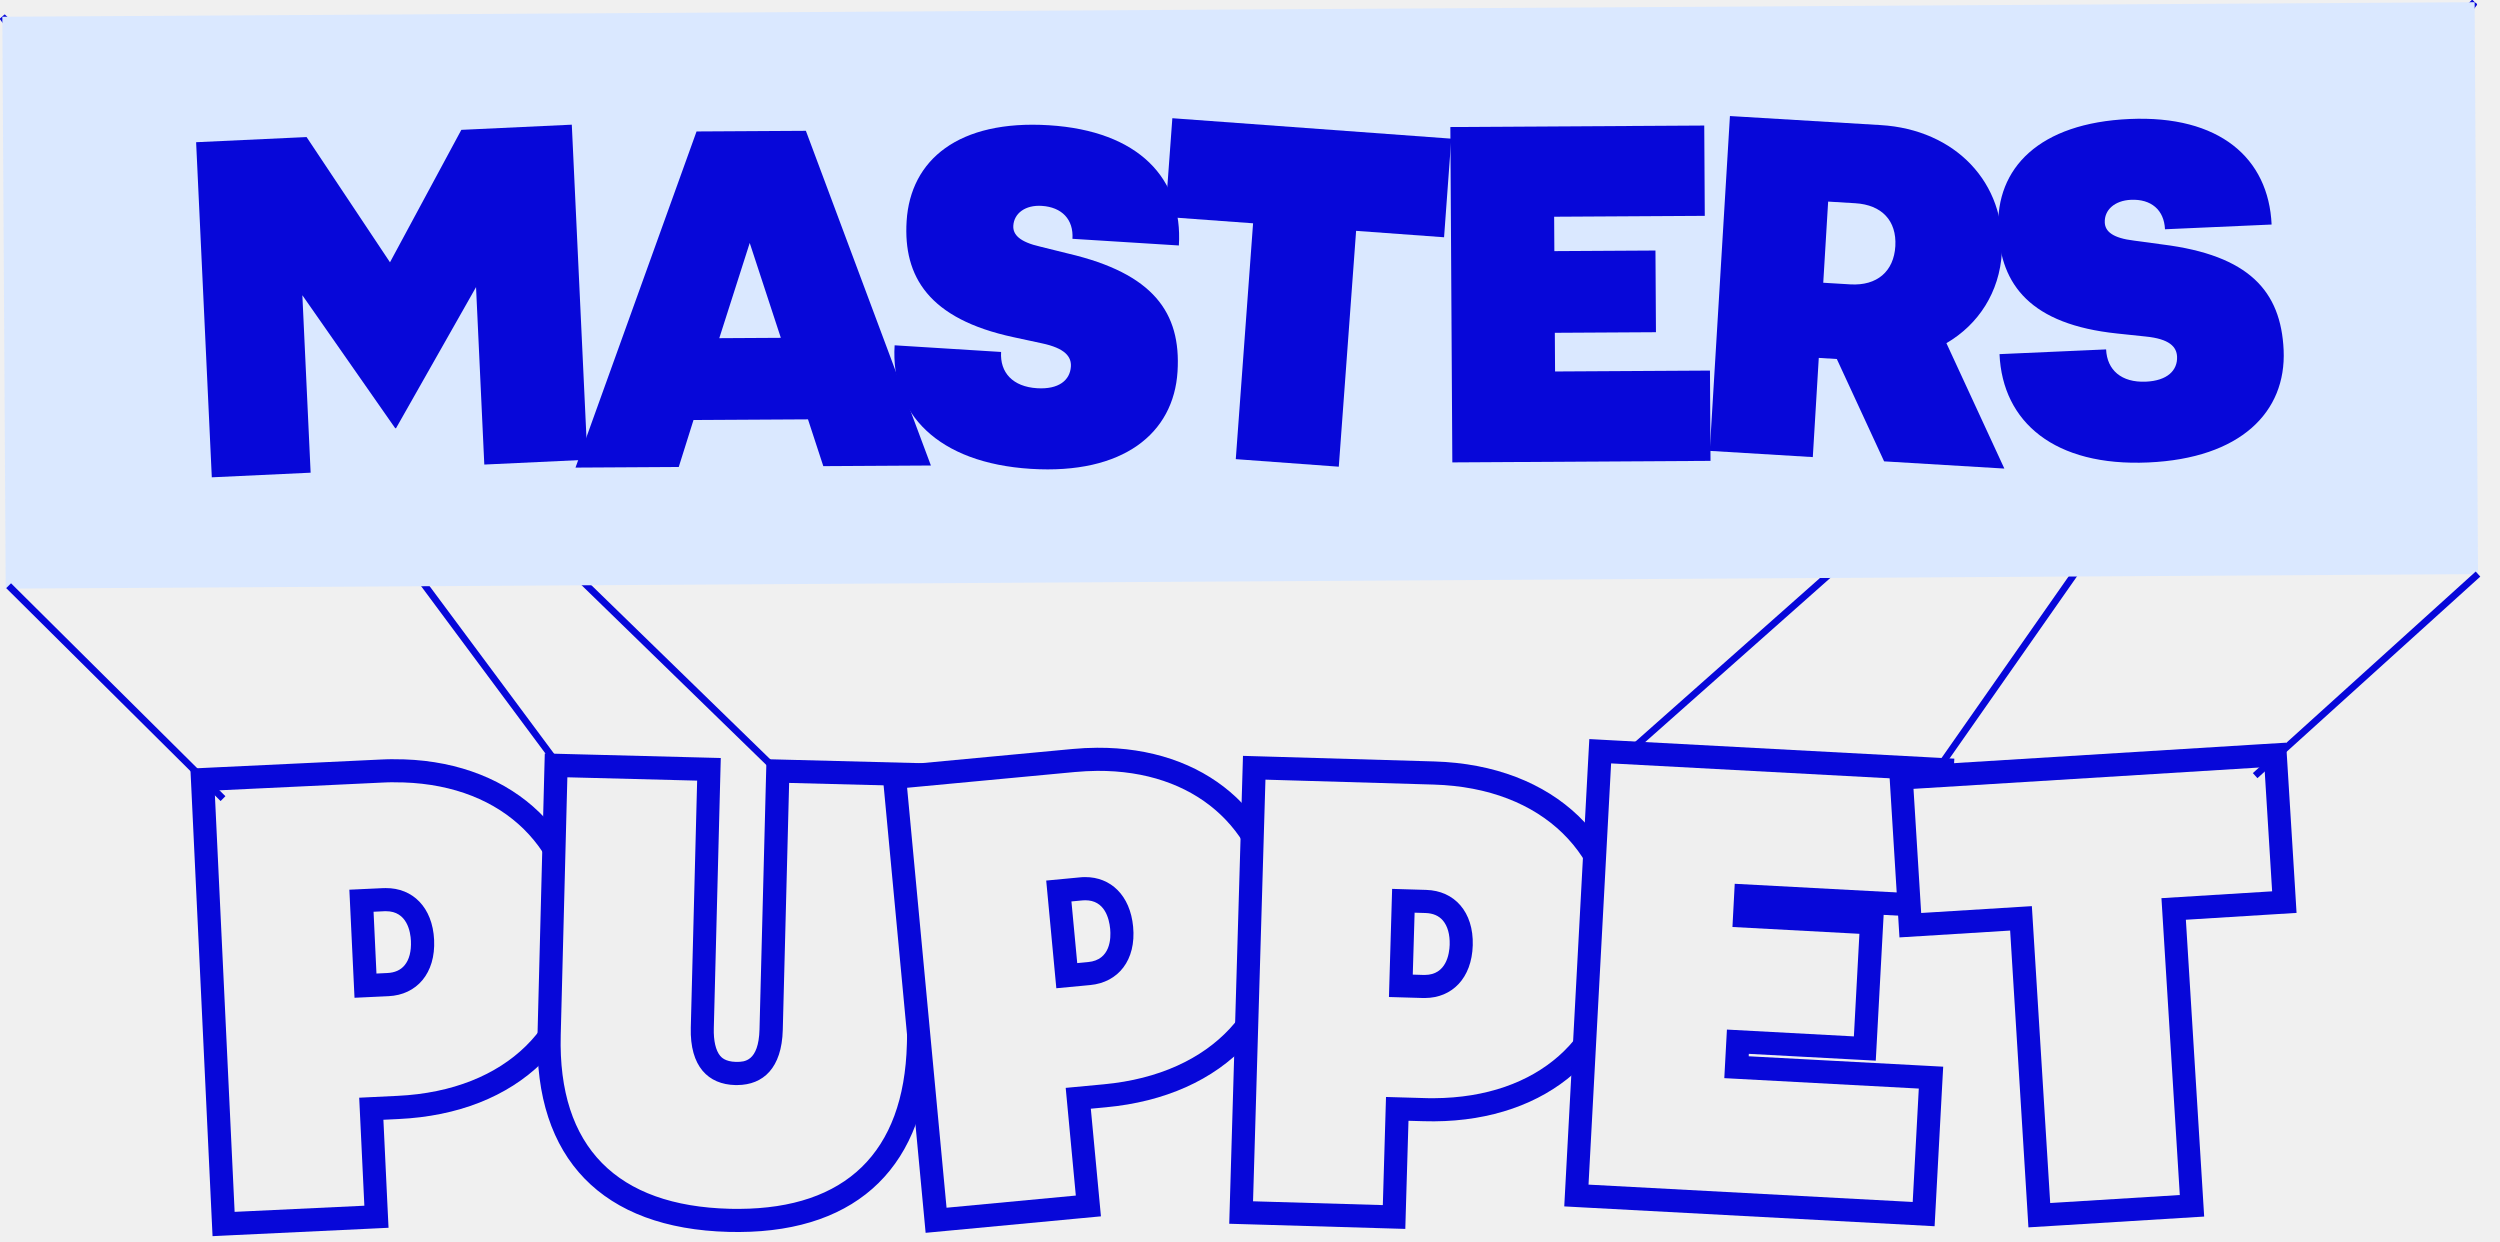
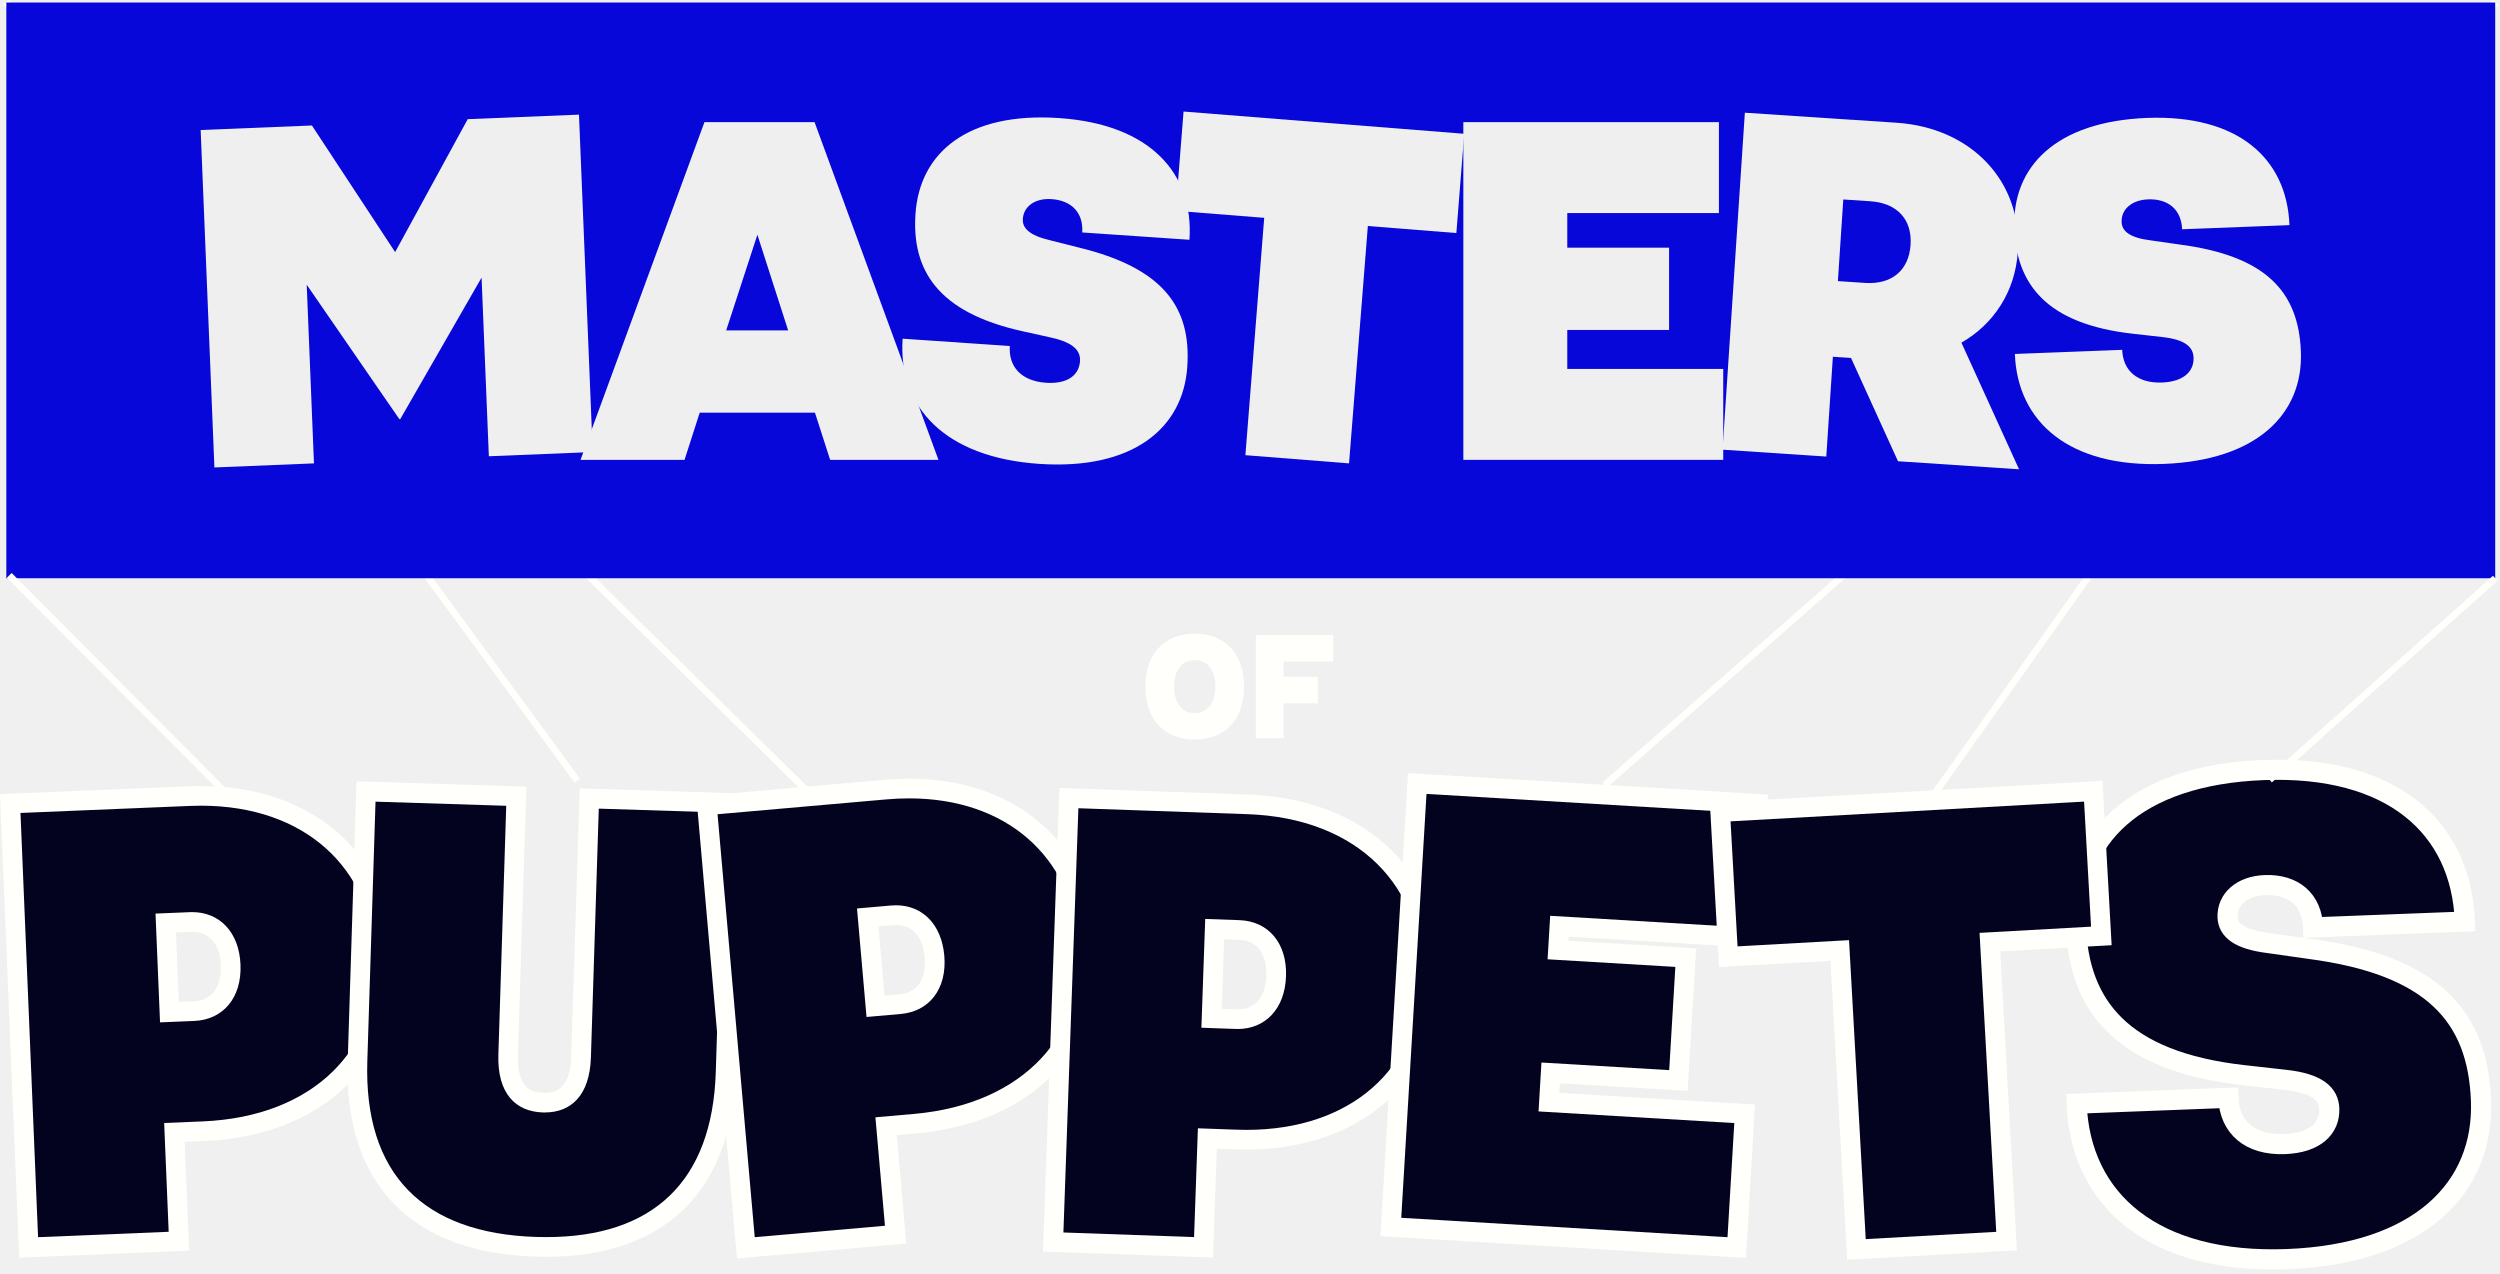
- <svg xmlns="http://www.w3.org/2000/svg" width="147" height="73" viewBox="0 0 147 73" fill="none">
-   <g clip-path="url(#clip0_809_180)">
-     <path d="M145.508 0.13L112.985 46.603" stroke="#0707D9" stroke-width="0.402" stroke-miterlimit="10" />
-     <path d="M145.508 0.129L94.856 45.033" stroke="#0707D9" stroke-width="0.402" stroke-miterlimit="10" />
-     <path d="M47.143 46.728L0.137 0.985L33.755 46.236" stroke="#0707D9" stroke-width="0.402" stroke-miterlimit="10" />
-     <path d="M11.908 45.838L22.471 45.337C22.698 45.326 22.926 45.321 23.147 45.32C29.511 45.282 33.802 49.027 34.081 54.859C34.213 57.632 33.255 60.17 31.389 61.999C29.468 63.884 26.709 64.96 23.407 65.116L21.829 65.19L22.131 71.541L13.144 71.968L11.905 45.838L11.908 45.838ZM21.49 57.958L22.813 57.896C23.439 57.865 23.958 57.624 24.316 57.194C24.698 56.732 24.881 56.075 24.846 55.297C24.776 53.809 23.947 52.892 22.689 52.9C22.651 52.9 22.617 52.9 22.58 52.9L21.257 52.962L21.494 57.958L21.49 57.958Z" fill="#EFEFEF" />
-     <path d="M23.155 46C29.264 45.964 33.153 49.612 33.405 54.89C33.653 60.13 29.86 64.129 23.379 64.436L21.121 64.545L21.424 70.896L13.796 71.257L12.623 46.483L22.509 46.014C22.726 46.002 22.944 45.997 23.158 45.996M20.845 58.669L22.848 58.575C24.5 58.498 25.619 57.233 25.526 55.266C25.436 53.352 24.266 52.21 22.684 52.22C22.64 52.22 22.593 52.22 22.545 52.221L20.542 52.314L20.845 58.665M23.147 44.64C22.916 44.641 22.677 44.646 22.439 44.658L12.554 45.127L11.194 45.193L11.26 46.552L12.433 71.326L12.498 72.686L13.859 72.62L21.486 72.259L22.846 72.193L22.78 70.834L22.544 65.842L23.441 65.799C26.913 65.636 29.825 64.49 31.868 62.489C33.877 60.52 34.905 57.801 34.762 54.831C34.47 48.697 29.803 44.604 23.147 44.643L23.147 44.64ZM21.965 53.611L22.608 53.58C22.635 53.58 22.662 53.58 22.689 53.579C23.944 53.572 24.139 54.801 24.162 55.328C24.189 55.937 24.063 56.43 23.79 56.758C23.556 57.042 23.214 57.193 22.779 57.213L22.136 57.244L21.965 53.607L21.965 53.611Z" fill="#0707D9" />
-     <path d="M43.483 71.762C43.283 71.763 43.079 71.764 42.871 71.755C35.87 71.575 32.109 67.702 32.286 60.848L32.693 45.008L41.688 45.237L41.298 60.441C41.276 61.356 41.457 62.075 41.83 62.519C42.152 62.901 42.63 63.105 43.256 63.119L43.348 63.118C44.63 63.111 45.302 62.246 45.346 60.543L45.736 45.339L54.411 45.563L54.005 61.403C53.83 68.138 50.194 71.719 43.483 71.758L43.483 71.762Z" fill="#EFEFEF" />
-     <path d="M33.358 45.705L40.992 45.901L40.618 60.429C40.56 62.717 41.648 63.764 43.236 63.802C43.274 63.802 43.315 63.802 43.352 63.802C44.883 63.793 45.969 62.797 46.027 60.563L46.401 46.036L53.715 46.224L53.325 61.387C53.158 67.799 49.694 71.046 43.48 71.082C43.286 71.083 43.089 71.085 42.892 71.076C36.309 70.907 32.798 67.477 32.971 60.864L33.361 45.701M32.033 44.309L31.997 45.669L31.606 60.832C31.418 68.124 35.412 72.245 42.852 72.436C43.066 72.441 43.277 72.443 43.485 72.442C50.522 72.4 54.499 68.488 54.679 61.423L55.069 46.26L55.105 44.9L53.745 44.864L46.43 44.676L45.069 44.64L45.033 46L44.659 60.527C44.609 62.431 43.752 62.436 43.337 62.439C43.313 62.439 43.29 62.439 43.266 62.439C42.633 62.422 42.417 62.165 42.345 62.081C42.085 61.77 41.952 61.196 41.972 60.458L42.346 45.931L42.382 44.571L41.021 44.535L33.387 44.338L32.026 44.302L32.033 44.309Z" fill="#0707D9" />
-     <path d="M52.596 45.704L63.125 44.717C63.594 44.674 64.06 44.651 64.516 44.648C70.465 44.613 74.645 48.164 75.164 53.692C75.709 59.495 71.615 63.809 64.975 64.433L63.405 64.581L64 70.914L55.042 71.752L52.596 45.707L52.596 45.704ZM62.726 57.368L64.045 57.245C64.671 57.187 65.18 56.919 65.514 56.475C65.875 55.997 66.027 55.333 65.955 54.555C65.82 53.108 65.016 52.249 63.805 52.256C63.73 52.257 63.656 52.257 63.577 52.268L62.258 52.391L62.726 57.368Z" fill="#EFEFEF" />
-     <path d="M64.519 45.327C70.241 45.294 74.012 48.695 74.488 53.757C74.978 58.979 71.376 63.151 64.914 63.756L62.663 63.967L63.258 70.299L55.657 71.014L53.338 46.321L63.19 45.396C63.645 45.353 64.088 45.333 64.519 45.327ZM62.112 58.109L64.107 57.921C65.756 57.765 66.813 56.453 66.628 54.49C66.454 52.642 65.305 51.564 63.798 51.573C63.702 51.573 63.607 51.577 63.512 51.588L61.517 51.777L62.112 58.109ZM64.511 43.968C64.035 43.971 63.549 43.994 63.059 44.041L53.207 44.966L51.854 45.093L51.981 46.445L54.3 71.137L54.427 72.49L55.78 72.363L63.382 71.648L64.735 71.521L64.608 70.169L64.14 65.192L65.034 65.108C68.495 64.785 71.351 63.508 73.298 61.412C75.211 59.355 76.113 56.589 75.837 53.63C75.282 47.722 70.835 43.931 64.508 43.968L64.511 43.968ZM63 53.005L63.642 52.944C63.7 52.94 63.755 52.936 63.809 52.936C64.948 52.929 65.217 53.988 65.278 54.62C65.329 55.164 65.306 56.445 63.983 56.569L63.341 56.63L63 53.005Z" fill="#0707D9" />
-     <path d="M72.979 71.297L73.747 45.148L84.317 45.46C90.982 45.655 95.34 49.828 95.164 55.842C95 61.438 90.645 65.224 84.328 65.261C84.134 65.262 83.937 65.263 83.736 65.254L82.158 65.209L81.971 71.567L72.979 71.304L72.979 71.297ZM83.694 58.004L83.789 58.003C85.058 57.996 85.875 57.063 85.921 55.567C85.966 54.027 85.171 53.045 83.845 53.006L82.521 52.966L82.374 57.964L83.697 58.004L83.694 58.004Z" fill="#EFEFEF" />
-     <path d="M74.408 45.844L84.298 46.133C90.785 46.322 94.646 50.348 94.484 55.815C94.334 60.905 90.481 64.538 84.325 64.574C84.137 64.575 83.947 64.576 83.756 64.567L81.497 64.502L81.31 70.86L73.679 70.636L74.408 45.848M83.793 58.683C85.388 58.673 86.541 57.511 86.598 55.586C86.655 53.614 85.515 52.374 83.861 52.326L81.857 52.266L81.67 58.624L83.674 58.683C83.715 58.683 83.752 58.683 83.793 58.683ZM73.087 44.448L73.047 45.808L72.319 70.597L72.279 71.957L73.64 71.996L81.271 72.22L82.632 72.26L82.671 70.9L82.819 65.902L83.717 65.927C83.924 65.933 84.128 65.935 84.332 65.934C91.043 65.894 95.669 61.846 95.845 55.855C96.035 49.432 91.41 44.979 84.337 44.773L74.447 44.484L73.087 44.445L73.087 44.448ZM83.071 57.303L83.179 53.666L83.822 53.685C84.26 53.7 84.602 53.844 84.841 54.125C85.119 54.45 85.258 54.942 85.241 55.55C85.224 56.081 85.05 57.319 83.785 57.326C83.761 57.327 83.738 57.327 83.714 57.327L83.071 57.307L83.071 57.303Z" fill="#0707D9" />
-     <path d="M92.692 70.296L94.096 44.175L114.198 45.25L113.766 53.278L102.646 52.681L102.585 53.864L110.05 54.262L109.655 61.654L102.186 61.253L102.107 62.752L113.543 63.365L113.114 71.39L92.692 70.296Z" fill="#EFEFEF" />
-     <path d="M94.736 44.888L113.481 45.892L113.122 52.561L102.002 51.967L101.868 54.507L109.333 54.908L109.008 60.94L101.543 60.539L101.389 63.395L112.825 64.008L112.467 70.676L93.405 69.656L94.733 44.891M93.452 43.457L93.378 44.814L92.051 69.579L91.978 70.936L93.335 71.01L112.396 72.029L113.754 72.103L113.828 70.746L114.186 64.078L114.26 62.721L112.902 62.648L102.824 62.109L102.83 61.966L108.938 62.294L110.295 62.367L110.369 61.011L110.694 54.978L110.758 53.795L113.052 53.917L114.409 53.991L114.483 52.634L114.842 45.966L114.915 44.609L113.558 44.536L94.813 43.531L93.455 43.457L93.452 43.457Z" fill="#0707D9" />
-     <path d="M118.835 54.002L112.323 54.404L111.789 45.746L133.789 44.389L134.323 53.048L127.815 53.45L128.89 70.902L119.91 71.458L118.835 54.002Z" fill="#EFEFEF" />
-     <path d="M133.15 45.111L133.601 52.41L127.093 52.812L128.172 70.267L120.552 70.737L119.473 53.281L112.965 53.683L112.514 46.384L133.154 45.111M134.424 43.669L133.067 43.751L112.428 45.025L111.071 45.108L111.154 46.464L111.605 53.763L111.688 55.119L113.045 55.036L118.196 54.717L119.189 70.813L119.271 72.169L120.628 72.086L128.248 71.617L129.605 71.534L129.522 70.178L128.529 54.081L133.681 53.762L135.037 53.679L134.955 52.323L134.504 45.024L134.421 43.669L134.424 43.669Z" fill="#0707D9" />
-     <path d="M145.509 0.13L0.137 0.985L0.335 34.613L145.706 33.758L145.509 0.13Z" fill="#DAE8FF" />
-     <path d="M11.532 8.362L18.027 8.059L22.931 15.423L27.127 7.635L33.622 7.331L34.544 27.032L28.477 27.316L27.991 16.882L23.288 25.177L23.236 25.177L17.779 17.361L18.265 27.794L12.454 28.066L11.532 8.365L11.532 8.362Z" fill="#0707D9" />
-     <path d="M47.386 7.692L54.737 27.372L48.41 27.409L47.51 24.658L40.778 24.697L39.91 27.459L33.839 27.495L40.957 7.73L47.383 7.692L47.386 7.692ZM45.913 19.864L44.084 14.286L42.294 19.885L45.913 19.864Z" fill="#0707D9" />
-     <path d="M69.321 14.434L63.06 14.042C63.132 12.906 62.441 12.179 61.253 12.105C60.293 12.046 59.63 12.536 59.583 13.267C59.549 13.797 59.953 14.227 61.179 14.505L62.827 14.914C67.8 16.084 69.457 18.366 69.239 21.848C69.012 25.483 66.047 27.907 60.619 27.569C55.141 27.227 52.355 24.317 52.604 20.304L58.865 20.695C58.79 21.906 59.55 22.741 60.986 22.828C62.248 22.905 62.915 22.364 62.968 21.558C63.006 20.977 62.629 20.473 61.253 20.185L59.601 19.828C54.598 18.756 53.107 16.256 53.309 13.001C53.533 9.393 56.369 7.035 61.671 7.364C66.972 7.693 69.56 10.516 69.318 14.427L69.321 14.434Z" fill="#0707D9" />
-     <path d="M85.336 8.149L84.911 13.951L79.739 13.574L78.721 27.442L72.664 26.998L73.681 13.13L68.509 12.752L68.934 6.951L85.336 8.153L85.336 8.149Z" fill="#0707D9" />
-     <path d="M100.21 7.382L100.241 12.692L91.384 12.744L91.396 14.766L97.341 14.731L97.37 19.534L91.424 19.569L91.438 21.843L100.546 21.79L100.578 27.099L85.397 27.189L85.281 7.47L100.21 7.382Z" fill="#0707D9" />
-     <path d="M110.584 7.355C114.981 7.618 117.958 10.762 117.71 14.853C117.571 17.175 116.34 19.076 114.449 20.178L117.856 27.552L110.786 27.128L108.005 21.11L106.944 21.045L106.593 26.877L100.533 26.512L101.72 6.823L110.584 7.355ZM108.803 16.721C110.368 16.813 111.359 15.961 111.446 14.472C111.532 12.982 110.653 12.043 109.087 11.95L107.495 11.854L107.207 16.625L108.799 16.721L108.803 16.721Z" fill="#0707D9" />
-     <path d="M133.568 13.203L127.301 13.481C127.25 12.343 126.487 11.694 125.297 11.749C124.338 11.792 123.729 12.35 123.761 13.084C123.784 13.614 124.232 13.999 125.481 14.148L127.163 14.376C132.231 15.012 134.121 17.105 134.278 20.589C134.439 24.225 131.751 26.954 126.313 27.193C120.828 27.436 117.748 24.84 117.571 20.823L123.839 20.545C123.893 21.758 124.738 22.504 126.176 22.442C127.441 22.387 128.047 21.778 128.011 20.969C127.984 20.388 127.56 19.925 126.161 19.787L124.483 19.61C119.394 19.075 117.642 16.75 117.501 13.491C117.34 9.879 119.906 7.232 125.215 6.997C130.499 6.762 133.395 9.291 133.571 13.206L133.568 13.203Z" fill="#0707D9" />
-     <path d="M0.507 34.439L13.112 46.959" stroke="#0707D9" stroke-width="0.402" stroke-miterlimit="10" />
-     <path d="M132.602 45.607L145.706 33.755" stroke="#0707D9" stroke-width="0.402" stroke-miterlimit="10" />
-   </g>
-   <defs>
-     <clipPath id="clip0_809_180">
-       <rect width="145.649" height="72.02" fill="white" transform="translate(0 0.856696) rotate(-0.33701)" />
-     </clipPath>
-   </defs>
+ <svg xmlns="http://www.w3.org/2000/svg" width="373" height="190" viewBox="0 0 373 190" fill="none">
+   <path d="M367.757 137.494L345.118 138.365C344.957 134.256 342.216 131.898 337.929 132.059C334.462 132.191 332.249 134.198 332.351 136.842C332.425 138.761 334.037 140.16 338.537 140.716L344.605 141.58C362.898 143.983 369.677 151.578 370.16 164.176C370.666 177.316 360.897 187.101 341.263 187.855C321.454 188.617 310.387 179.176 309.83 164.667L332.469 163.795C332.637 168.175 335.671 170.892 340.875 170.695C345.441 170.519 347.639 168.329 347.529 165.414C347.449 163.312 345.917 161.634 340.867 161.1L334.807 160.419C316.441 158.382 310.175 149.945 309.72 138.175C309.214 125.13 318.544 115.631 337.716 114.891C356.8 114.158 367.207 123.35 367.757 137.494Z" fill="#03031F" stroke="#FFFFFB" stroke-width="3" stroke-miterlimit="10" />
+   <path d="M1.532 119.886L28.252 118.78C28.831 118.758 29.41 118.743 29.975 118.743C46.076 118.743 56.871 128.272 57.487 143.016C57.78 150.025 55.325 156.412 50.583 161.012C45.695 165.743 38.696 168.431 30.326 168.776L26.024 168.951L26.699 185.182L4.28 186.112L1.532 119.886ZM25.277 151.014L28.927 150.86C32.481 150.714 34.584 148.07 34.416 143.968C34.255 140.006 32.049 137.552 28.67 137.552C28.575 137.552 28.48 137.552 28.377 137.552L24.727 137.706L25.277 151.007V151.014Z" fill="#03031F" />
+   <path d="M29.967 120.208C45.578 120.208 55.457 129.591 56.014 143.075C56.571 156.463 46.823 166.622 30.26 167.311L24.493 167.552L25.167 183.783L5.68 184.589L3.056 121.292L28.311 120.245C28.868 120.223 29.425 120.208 29.975 120.208M23.877 152.538L28.992 152.325C33.214 152.149 36.094 148.941 35.882 143.91C35.676 139.017 32.715 136.087 28.67 136.087C28.553 136.087 28.436 136.087 28.318 136.095L23.203 136.307L23.877 152.538ZM29.967 117.279C29.381 117.279 28.78 117.293 28.186 117.315L2.932 118.362L0 118.487L0.125 121.417L2.748 184.713L2.873 187.643L5.804 187.518L25.291 186.713L28.223 186.588L28.098 183.658L27.549 170.358L30.385 170.24C39.114 169.882 46.45 167.054 51.602 162.066C56.644 157.181 59.253 150.392 58.945 142.957C58.63 135.45 55.742 129.034 50.598 124.412C45.402 119.747 38.271 117.286 29.975 117.286L29.967 117.279ZM26.252 139.112L28.436 139.024C28.516 139.024 28.589 139.024 28.67 139.024C31.257 139.024 32.818 140.855 32.95 144.041C33.023 145.733 32.642 147.125 31.851 148.062C31.147 148.897 30.143 149.352 28.868 149.403L26.684 149.491L26.252 139.112Z" fill="#FFFFFB" />
+   <path d="M81.503 186.054C80.99 186.054 80.477 186.046 79.949 186.032C61.986 185.468 52.782 175.873 53.339 158.295L54.606 118.106L77.032 118.817L75.816 157.379C75.735 159.818 76.204 161.664 77.208 162.872C78.073 163.92 79.363 164.476 81.034 164.527C81.115 164.527 81.203 164.527 81.283 164.527C84.735 164.527 86.552 162.235 86.699 157.716L87.916 119.154L109.528 119.835L108.26 160.023C107.725 177.052 98.469 186.054 81.503 186.054Z" fill="#03031F" />
+   <path d="M56.036 119.608L75.53 120.223L74.357 157.32C74.174 163.165 76.937 165.853 80.997 165.978C81.093 165.978 81.195 165.978 81.29 165.978C85.197 165.978 87.989 163.451 88.165 157.745L89.337 120.648L108.018 121.241L106.794 159.964C106.274 176.334 97.377 184.574 81.503 184.574C81.005 184.574 80.506 184.567 79.993 184.552C63.181 184.025 54.269 175.206 54.804 158.324L56.028 119.6M53.199 116.59L53.104 119.52L51.88 158.243C51.587 167.413 53.918 174.613 58.798 179.623C63.599 184.552 70.7 187.203 79.905 187.489C80.44 187.504 80.983 187.511 81.503 187.511C99.143 187.511 109.162 177.762 109.719 160.06L110.943 121.336L111.038 118.406L108.106 118.311L89.425 117.718L86.494 117.623L86.399 120.552L85.226 157.65C85.057 163.041 82.309 163.041 81.276 163.041C81.21 163.041 81.144 163.041 81.078 163.041C79.891 163.004 77.106 162.916 77.274 157.401L78.447 120.303L78.542 117.374L75.611 117.279L56.116 116.663L53.185 116.568L53.199 116.59Z" fill="#FFFFFB" />
+   <path d="M105.468 120.15L132.108 117.813C133.295 117.711 134.49 117.652 135.64 117.652C150.686 117.652 161.203 126.69 162.434 140.672C163.724 155.335 153.303 166.183 136.498 167.655L132.211 168.028L133.632 184.208L111.28 186.171L105.475 120.142L105.468 120.15ZM130.628 150.143L134.27 149.82C135.948 149.674 137.311 148.963 138.228 147.769C139.195 146.502 139.613 144.737 139.437 142.679C139.1 138.885 136.908 136.527 133.713 136.527C133.515 136.527 133.317 136.534 133.112 136.556L129.47 136.878L130.635 150.143H130.628Z" fill="#03031F" />
+   <path d="M135.633 119.117C150.247 119.117 159.833 127.862 160.969 140.797C162.141 154.149 152.878 164.747 136.359 166.197L130.613 166.703L132.035 182.882L112.606 184.589L107.058 121.483L132.233 119.271C133.391 119.168 134.526 119.117 135.633 119.117ZM129.294 151.732L134.395 151.285C138.609 150.919 141.328 147.579 140.888 142.562C140.47 137.838 137.553 135.069 133.698 135.069C133.456 135.069 133.215 135.077 132.965 135.098L127.865 135.545L129.286 151.725M135.64 116.187C134.446 116.187 133.215 116.246 131.983 116.348L106.809 118.56L103.892 118.817L104.149 121.732L109.697 184.838L109.953 187.753L112.87 187.496L132.299 185.79L135.215 185.534L134.959 182.618L133.794 169.354L136.623 169.105C145.329 168.343 152.526 165.179 157.436 159.957C162.251 154.845 164.545 147.945 163.893 140.533C162.588 125.738 151.5 116.18 135.64 116.18V116.187ZM131.053 138.211L133.229 138.021C133.391 138.006 133.552 137.999 133.706 137.999C136.146 137.999 137.7 139.757 137.971 142.818C138.118 144.503 137.802 145.916 137.062 146.891C136.395 147.762 135.413 148.26 134.145 148.37L131.969 148.561L131.06 138.219L131.053 138.211Z" fill="#FFFFFB" />
+   <path d="M157.136 185.314L159.474 119.073L186.194 120.018C194.586 120.311 201.607 123.028 206.51 127.869C211.332 132.63 213.743 139.046 213.486 146.422C212.988 160.558 201.914 170.05 185.938 170.05C185.439 170.05 184.941 170.043 184.435 170.021L180.133 169.867L179.562 186.105L157.143 185.314H157.136ZM184.413 152.054C184.494 152.054 184.582 152.054 184.663 152.054C188.07 152.054 190.269 149.579 190.416 145.601C190.489 143.536 189.976 141.8 188.943 140.584C187.968 139.442 186.568 138.805 184.882 138.746L181.233 138.614L180.764 151.922L184.413 152.054Z" fill="#03031F" />
+   <path d="M160.888 120.589L186.15 121.475C202.721 122.061 212.519 132.403 212.028 146.363C211.566 159.357 201.673 168.578 185.945 168.578C185.469 168.578 184.985 168.57 184.494 168.548L178.726 168.343L178.155 184.574L158.66 183.886L160.895 120.574M184.662 153.526C188.73 153.526 191.705 150.575 191.874 145.66C192.05 140.628 189.155 137.435 184.934 137.288L179.818 137.105L179.247 153.336L184.362 153.519C184.465 153.519 184.56 153.519 184.662 153.519M158.059 117.557L157.957 120.487L155.721 183.798L155.619 186.727L158.55 186.83L178.045 187.518L180.976 187.621L181.079 184.691L181.548 171.383L184.384 171.486C184.904 171.5 185.425 171.515 185.938 171.515C202.764 171.515 214.425 161.451 214.952 146.473C215.517 130.396 203.981 119.183 186.245 118.553L160.983 117.667L158.052 117.564L158.059 117.557ZM182.281 150.516L182.647 140.138L184.831 140.218C186.106 140.262 187.11 140.709 187.821 141.544C188.613 142.481 189.008 143.866 188.942 145.558C188.833 148.758 187.264 150.597 184.655 150.597C184.589 150.597 184.523 150.597 184.457 150.597L182.273 150.516H182.281Z" fill="#FFFFFB" />
+   <path d="M207.514 183.065L211.449 116.905L262.245 119.923L261.05 139.874L232.658 138.189L232.446 141.749L251.515 142.884L250.423 161.21L231.354 160.074L231.097 164.447L260.303 166.183L259.115 186.134L207.514 183.065Z" fill="#03031F" />
+   <path d="M212.827 118.45L260.691 121.3L259.68 138.328L231.288 136.637L230.9 143.126L249.962 144.261L249.046 159.664L229.983 158.529L229.551 165.824L258.756 167.56L257.745 184.589L209.067 181.696L212.834 118.458M210.079 115.352L209.903 118.275L206.136 181.512L205.96 184.435L208.884 184.611L257.562 187.504L260.486 187.68L260.662 184.757L261.673 167.728L261.849 164.806L258.925 164.63L232.644 163.07L232.732 161.62L248.87 162.579L251.794 162.755L251.97 159.833L252.886 144.43L253.062 141.507L250.138 141.331L234 140.372L234.036 139.735L259.504 141.251L262.428 141.427L262.604 138.504L263.615 121.475L263.791 118.553L260.867 118.377L213.003 115.528L210.079 115.352Z" fill="#FFFFFB" />
+   <path d="M274.498 141.808L257.862 142.738L256.66 121.16L312.329 118.055L313.531 139.632L296.902 140.555L299.394 185.16L276.99 186.412L274.498 141.808Z" fill="#03031F" />
+   <path d="M310.944 119.6L311.985 138.255L295.348 139.185L297.84 183.79L278.368 184.874L275.876 140.269L259.24 141.2L258.199 122.545L310.944 119.6ZM313.707 116.509L310.783 116.671L258.038 119.615L255.114 119.776L255.275 122.698L256.316 141.353L256.477 144.276L259.401 144.115L273.106 143.353L275.436 185.028L275.598 187.951L278.522 187.789L297.994 186.705L300.918 186.544L300.757 183.622L298.427 141.947L312.131 141.185L315.056 141.024L314.894 138.101L313.854 119.446L313.692 116.524L313.707 116.509Z" fill="#FFFFFB" />
+   <path d="M372.286 0.376L288.511 118.597" stroke="#FFFFFB" stroke-miterlimit="10" />
+   <path d="M372.286 0.376L239.445 117.103" stroke="#FFFFFB" stroke-miterlimit="10" />
+   <path d="M120.331 117.938L0.945 0.376L86.135 116.48" stroke="#FFFFFB" stroke-miterlimit="10" />
+   <path d="M372.286 0.376H0.945V86.275H372.286V0.376Z" fill="#0707D9" />
+   <path d="M29.938 19.397L46.538 18.723L58.953 37.612L69.784 17.778L86.384 17.104L88.436 67.444L72.936 68.074L71.851 41.421L59.715 62.537H59.583L45.761 42.483L46.845 69.136L31.99 69.744L29.938 19.404V19.397Z" fill="#EFEFEF" />
+   <path d="M121.533 18.225L140.016 68.609H123.856L121.591 61.57H104.398L102.134 68.609H86.618L105.102 18.225H121.518H121.533ZM117.59 49.294L113.002 35.02L108.348 49.294H117.59Z" fill="#EFEFEF" />
+   <path d="M177.458 35.774L161.467 34.682C161.665 31.782 159.913 29.914 156.887 29.709C154.439 29.541 152.731 30.786 152.607 32.654C152.511 34.009 153.537 35.115 156.667 35.847L160.866 36.909C173.552 39.971 177.752 45.83 177.143 54.722C176.513 64.002 168.898 70.154 155.032 69.209C141.042 68.257 133.97 60.779 134.673 50.532L150.665 51.624C150.452 54.715 152.379 56.853 156.058 57.109C159.283 57.329 160.998 55.96 161.137 53.894C161.24 52.415 160.287 51.118 156.777 50.356L152.563 49.419C139.796 46.606 136.022 40.198 136.593 31.885C137.224 22.671 144.494 16.694 158.037 17.617C171.515 18.532 178.147 25.784 177.466 35.774H177.458Z" fill="#EFEFEF" />
+   <path d="M218.463 19.961L217.29 34.77L204.084 33.723L201.277 69.136L185.813 67.913L188.62 32.5L175.414 31.453L176.586 16.643L218.463 19.961Z" fill="#EFEFEF" />
+   <path d="M256.462 18.225V31.789H233.838V36.953H249.024V49.229H233.838V55.044H257.107V68.609H218.331V18.225H256.462Z" fill="#EFEFEF" />
+   <path d="M282.963 18.313C294.183 19.052 301.747 27.131 301.058 37.568C300.662 43.494 297.496 48.335 292.644 51.126L301.241 70.015L283.183 68.821L276.169 53.403L273.465 53.228L272.483 68.118L257.005 67.093L260.332 16.819L282.97 18.313H282.963ZM278.273 42.212C282.274 42.476 284.81 40.315 285.059 36.514C285.308 32.778 283.073 30.295 279.079 30.032L275.019 29.761L274.213 41.941L278.273 42.212Z" fill="#EFEFEF" />
+   <path d="M341.586 33.591L325.572 34.206C325.462 31.299 323.52 29.629 320.486 29.746C318.031 29.841 316.47 31.255 316.543 33.13C316.595 34.485 317.731 35.474 320.919 35.869L325.213 36.484C338.148 38.184 342.949 43.56 343.293 52.466C343.652 61.76 336.741 68.682 322.853 69.216C308.841 69.758 301.014 63.072 300.618 52.81L316.631 52.195C316.748 55.293 318.896 57.212 322.575 57.073C325.807 56.948 327.361 55.403 327.28 53.337C327.221 51.851 326.144 50.664 322.568 50.283L318.28 49.8C305.286 48.357 300.852 42.388 300.537 34.067C300.178 24.839 306.781 18.122 320.34 17.595C333.839 17.075 341.205 23.579 341.586 33.584V33.591Z" fill="#EFEFEF" />
+   <path d="M1.385 85.843L33.397 118.011" stroke="#FFFFFB" stroke-miterlimit="10" />
+   <path d="M338.632 116.356L372.286 86.275" stroke="#FFFFFB" stroke-miterlimit="10" />
+   <path d="M178.256 98.481C176.416 98.481 175.176 99.921 175.176 102.441C175.176 104.961 176.416 106.401 178.256 106.401C180.076 106.401 181.336 104.961 181.336 102.441C181.336 99.921 180.076 98.481 178.256 98.481ZM178.256 94.541C182.716 94.541 185.616 97.461 185.616 102.441C185.616 107.421 182.716 110.341 178.256 110.341C173.796 110.341 170.896 107.421 170.896 102.441C170.896 97.461 173.796 94.541 178.256 94.541ZM187.376 94.741H198.916V98.701H191.516V100.981H196.616V104.941H191.516V110.141H187.376V94.741Z" fill="#FFFFFB" />
</svg>
